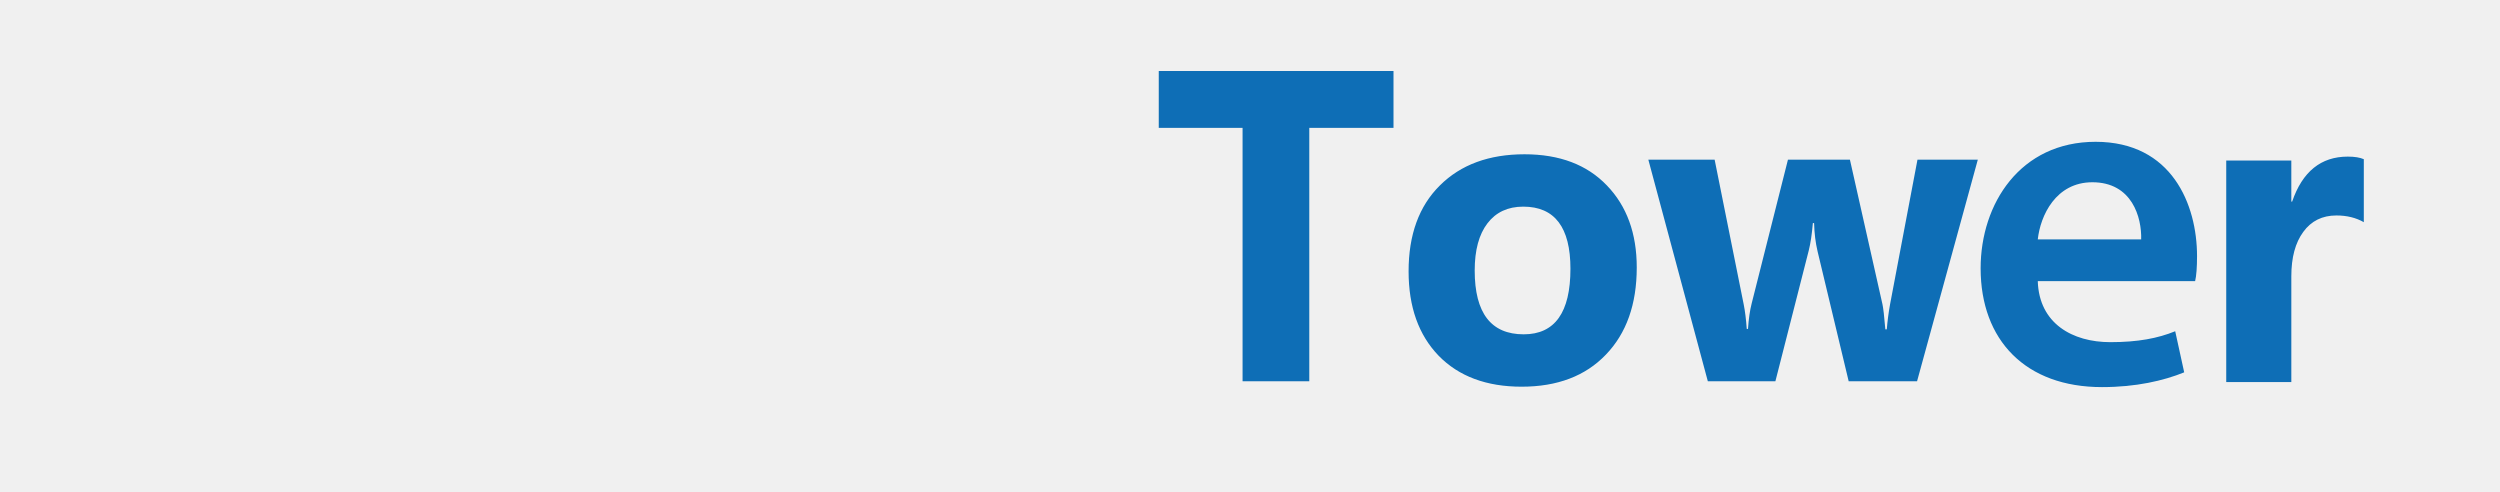
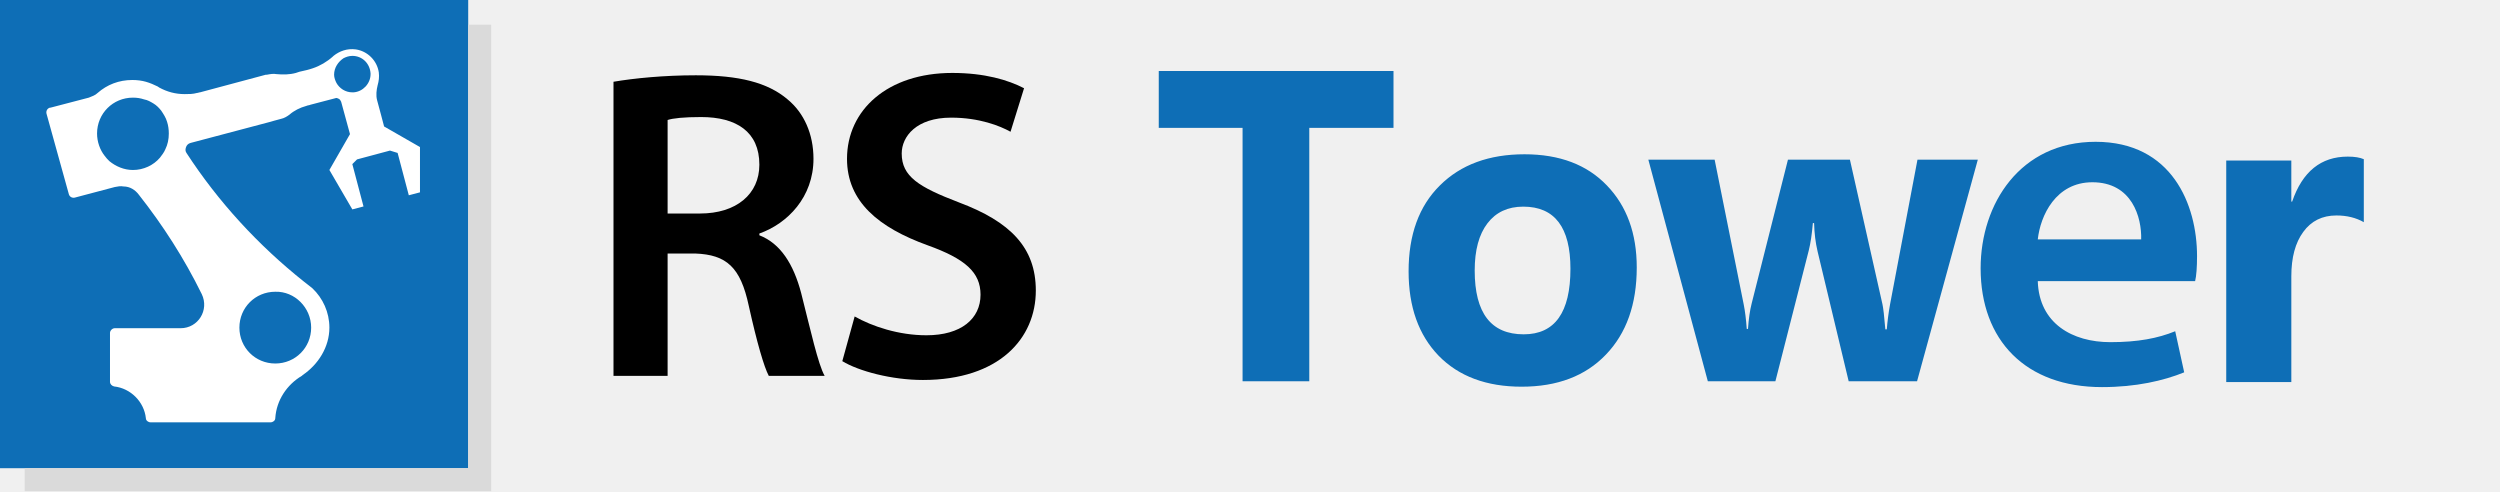
<svg xmlns="http://www.w3.org/2000/svg" version="1.1" id="Warstwa_1" x="0px" y="0px" width="425.025" height="83.5" viewBox="0 0 425.025 83.5" xml:space="preserve">
  <defs id="defs15" />
  <style type="text/css" id="style1">
	.st0{fill:#0E6EB6;}
	.st1{fill:#DADADA;}
	.st2{fill:#FFFFFF;}
</style>
  <g id="g14-8" transform="matrix(1.091741,0,0,1.091741,-30.69959,-48.76178)">
    <path id="path8" style="fill:#0e6eb6" class="st0" d="m 345.451,88.446 c 0.2,6.6 5.4,9.5 11.3,9.5 4.3,0 7.4,-0.6 10.1,-1.7 l 1.4,6.4 c -3.2,1.3 -7.5,2.3 -12.8,2.3 -11.9,0 -18.9,-7.3 -18.9,-18.5 0,-10.1 6.2,-19.7 17.9,-19.7 11.9,0 15.8,9.8 15.8,17.8 0,1.7 -0.1,3.1 -0.3,3.9 z m 16.1,-6.5 c 0.1,-3.4 -1.4,-8.9 -7.6,-8.9 -5.7,0 -8.1,5.2 -8.5,8.9 z M 208.566,55.716 v 8.861 h 13.051 v 39.461 h 10.389 V 64.578 h 13.115 v -8.861 z m 56.958,12.973 c -5.537,0 -9.93,1.619 -13.18,4.854 -3.249,3.212 -4.873,7.671 -4.873,13.377 0,5.526 1.56,9.908 4.682,13.143 3.143,3.212 7.449,4.818 12.922,4.818 5.558,0 9.93,-1.663 13.115,-4.988 3.207,-3.325 4.811,-7.852 4.811,-13.58 0,-5.302 -1.551,-9.557 -4.65,-12.77 -3.1,-3.235 -7.375,-4.854 -12.826,-4.854 z m -0.193,8.154 c 4.895,0 7.344,3.224 7.344,9.672 0,6.807 -2.427,10.211 -7.279,10.211 -5.088,0 -7.631,-3.314 -7.631,-9.941 0,-3.168 0.663,-5.616 1.988,-7.346 1.325,-1.73 3.184,-2.596 5.578,-2.596 z m 128.388,-7.791 c 1.069,0 1.903,0.135 2.502,0.404 v 9.807 c -1.219,-0.696 -2.641,-1.045 -4.266,-1.045 -2.202,0 -3.922,0.853 -5.162,2.561 -1.24,1.685 -1.859,3.988 -1.859,6.908 V 104.166 H 374.798 V 69.66 h 10.135 v 6.402 h 0.127 c 1.603,-4.673 4.49,-7.01 8.658,-7.01 z M 284.806,69.533 h 10.324 l 4.521,22.51 c 0.214,1.056 0.374,2.335 0.48,3.84 h 0.193 c 0.107,-1.573 0.298,-2.898 0.576,-3.977 l 5.645,-22.373 h 9.652 l 5.066,22.51 c 0.128,0.562 0.278,1.864 0.449,3.908 h 0.225 c 0.107,-1.303 0.277,-2.605 0.512,-3.908 l 4.266,-22.51 h 9.396 l -9.461,34.506 h -10.646 l -4.842,-20.219 c -0.321,-1.348 -0.502,-2.819 -0.545,-4.414 h -0.191 c -0.15,1.752 -0.365,3.179 -0.643,4.279 l -5.193,20.354 h -10.52 z" />
  </g>
+   <g id="g15">
+     <g id="g1">
+       <rect x="0" class="st0" width="79.6" height="79.6" id="rect1" y="0" style="fill:#0e6eb6" />
+       <polygon class="st1" points="4.2,79.6 4.2,83.5 83.5,83.5 83.5,4.2 79.6,4.2 79.6,79.6 " id="polygon1" style="fill:#dadada" />
+       <path class="st2" d="m 23.6,33.1 c 4.1,5.2 7.7,10.8 10.7,16.9 1.3,2.7 -0.6,5.8 -3.6,5.8 H 19.5 c -0.4,0 -0.8,0.4 -0.8,0.8 v 8.3 c 0,0.4 0.3,0.7 0.7,0.8 2.8,0.3 5.1,2.6 5.4,5.4 0,0.4 0.4,0.7 0.8,0.7 h 16.2 2.7 1.5 c 0.4,0 0.8,-0.3 0.8,-0.7 0.2,-3.1 2,-5.7 4.5,-7.2 0,0 0,0 0,0 0,0 0.1,0 0.1,-0.1 0,0 0,0 0,0 C 54.1,62 56,59 56,55.7 c 0,-2.6 -1.1,-5 -2.9,-6.7 0,0 0,0 0,0 -0.5,-0.4 -0.9,-0.7 -1.4,-1.1 0,0 0,0 0,0 -7.8,-6.2 -14.6,-13.6 -20,-21.9 -0.2,-0.3 -0.2,-0.6 -0.1,-0.9 0,0 0,0 0,0 0.1,-0.4 0.4,-0.7 0.8,-0.8 L 46,20.7 c 0,0 1,-0.3 1.8,-0.5 0.5,-0.1 1,-0.4 1.4,-0.7 0.8,-0.7 1.8,-1.2 2.9,-1.5 0.2,-0.1 0.5,-0.1 0.7,-0.2 L 57,16.7 c 0.2,-0.1 0.4,0 0.6,0.1 v 0 c 0.2,0.1 0.3,0.3 0.4,0.5 l 1.5,5.5 v 0 l -3.5,6.1 3.9,6.7 1.9,-0.5 -1.9,-7.2 0.8,-0.8 v 0 l 5.6,-1.5 1.3,0.4 1.9,7.2 1.9,-0.5 V 25 L 65.3,21.5 64.8,19.6 64.1,17 c -0.2,-0.8 -0.1,-1.7 0.1,-2.5 0.2,-0.7 0.3,-1.4 0.2,-2.2 -0.3,-2 -1.9,-3.6 -3.9,-3.9 -1.5,-0.2 -2.8,0.3 -3.8,1.1 0,0 0,0 0,0 0,0 -0.1,0.1 -0.1,0.1 -1,0.9 -2.2,1.6 -3.4,2 -0.3,0.1 -0.6,0.2 -1,0.3 v 0 l -1.3,0.3 c -0.2,0.1 -0.4,0.1 -0.6,0.2 -1.1,0.3 -2.2,0.3 -3.3,0.2 -0.5,-0.1 -1.1,0 -1.6,0.1 h -0.2 l -11.2,3 v 0 c -0.2,0 -0.3,0.1 -0.5,0.1 v 0 C 32.8,16 32.1,16 31.4,16 c -1.6,0 -3,-0.4 -4.3,-1.1 0,0 0,0 0,0 0,0 0,0 0,0 v 0 c -0.1,-0.1 -0.2,-0.1 -0.3,-0.2 0,0 0,0 0,0 -0.6,-0.3 -1.3,-0.6 -2,-0.8 -0.7,-0.2 -1.5,-0.3 -2.3,-0.3 -2.3,0 -4.3,0.8 -5.9,2.2 -0.4,0.4 -1,0.6 -1.5,0.8 l -6.5,1.7 v 0 H 8.5 c -0.4,0.1 -0.7,0.5 -0.6,1 L 11.7,33 c 0.1,0.4 0.5,0.7 1,0.6 l 6.8,-1.8 c 0.5,-0.1 1,-0.2 1.5,-0.1 v 0 c 1.1,0 2,0.6 2.6,1.4 z m 29.3,22.6 c 0,3.4 -2.7,6.1 -6.1,6.1 -3.4,0 -6.1,-2.7 -6.1,-6.1 0,-3.4 2.7,-6.1 6.1,-6.1 3.3,-0.1 6.1,2.7 6.1,6.1 z M 26.1,17.6 c 0.5,0.3 0.9,0.7 1.3,1.2 0,0 0,0 0,0 0.4,0.6 0.8,1.2 1,1.9 0,0 0,0 0,0 0.2,0.6 0.3,1.3 0.3,2 0,1 -0.2,1.9 -0.6,2.7 -0.2,0.5 -0.6,1 -0.9,1.4 -1.1,1.3 -2.8,2.1 -4.6,2.1 -1.5,0 -2.9,-0.6 -4,-1.5 0,0 0,0 0,0 -0.3,-0.3 -0.6,-0.6 -0.8,-0.9 0,0 0,0 0,0 -0.8,-1 -1.3,-2.4 -1.3,-3.8 0,-3.4 2.7,-6.1 6.1,-6.1 0.7,0 1.3,0.1 1.9,0.3 0.6,0.1 1.1,0.4 1.6,0.7 z M 58.4,9.9 c 0.4,-0.2 0.9,-0.4 1.5,-0.4 1.7,0 3,1.3 3.1,3 0,0 0,0.1 0,0.1 0,1.6 -1.3,3 -2.9,3.1 v 0 c -0.1,0 -0.1,0 -0.2,0 -1.2,0 -2.2,-0.7 -2.7,-1.6 -0.2,-0.4 -0.4,-0.9 -0.4,-1.4 0,-1.2 0.7,-2.2 1.6,-2.8 z" id="path1" style="fill:#ffffff" />
+     </g>
+     <g id="g14">
+       <path d="m 104.3,13.9 c 3.5,-0.6 8.6,-1.1 14,-1.1 7.3,0 12.2,1.2 15.6,4.1 2.8,2.3 4.4,5.9 4.4,10.1 0,6.5 -4.4,11 -9.2,12.7 V 40 c 3.6,1.4 5.8,4.9 7.1,9.8 1.6,6.3 2.9,12.2 4,14.1 h -9.5 c -0.8,-1.5 -2,-5.6 -3.4,-11.9 -1.4,-6.6 -3.8,-8.7 -9.1,-8.9 h -4.7 v 20.8 h -9.2 z m 9.2,22.4 h 5.5 c 6.2,0 10.1,-3.3 10.1,-8.3 0,-5.6 -3.9,-8.1 -9.9,-8.1 -2.9,0 -4.8,0.2 -5.7,0.5 z" id="path2" />
+       <path d="m 145.3,53.8 c 3,1.7 7.5,3.2 12.2,3.2 5.9,0 9.2,-2.8 9.2,-6.9 0,-3.8 -2.6,-6.1 -9,-8.4 -8.3,-3 -13.7,-7.4 -13.7,-14.7 0,-8.3 6.9,-14.6 17.9,-14.6 5.5,0 9.5,1.2 12.2,2.6 l -2.3,7.4 c -1.8,-1 -5.3,-2.4 -10.1,-2.4 -5.9,0 -8.4,3.2 -8.4,6.1 0,3.9 2.9,5.7 9.7,8.3 8.8,3.3 13.1,7.7 13.1,15 0,8.1 -6.2,15.2 -19.2,15.2 -5.3,0 -10.9,-1.5 -13.7,-3.2 z" id="path3" />
+       <g id="g13">
+ 			
+ 		</g>
+     </g>
+   </g>
</svg>
